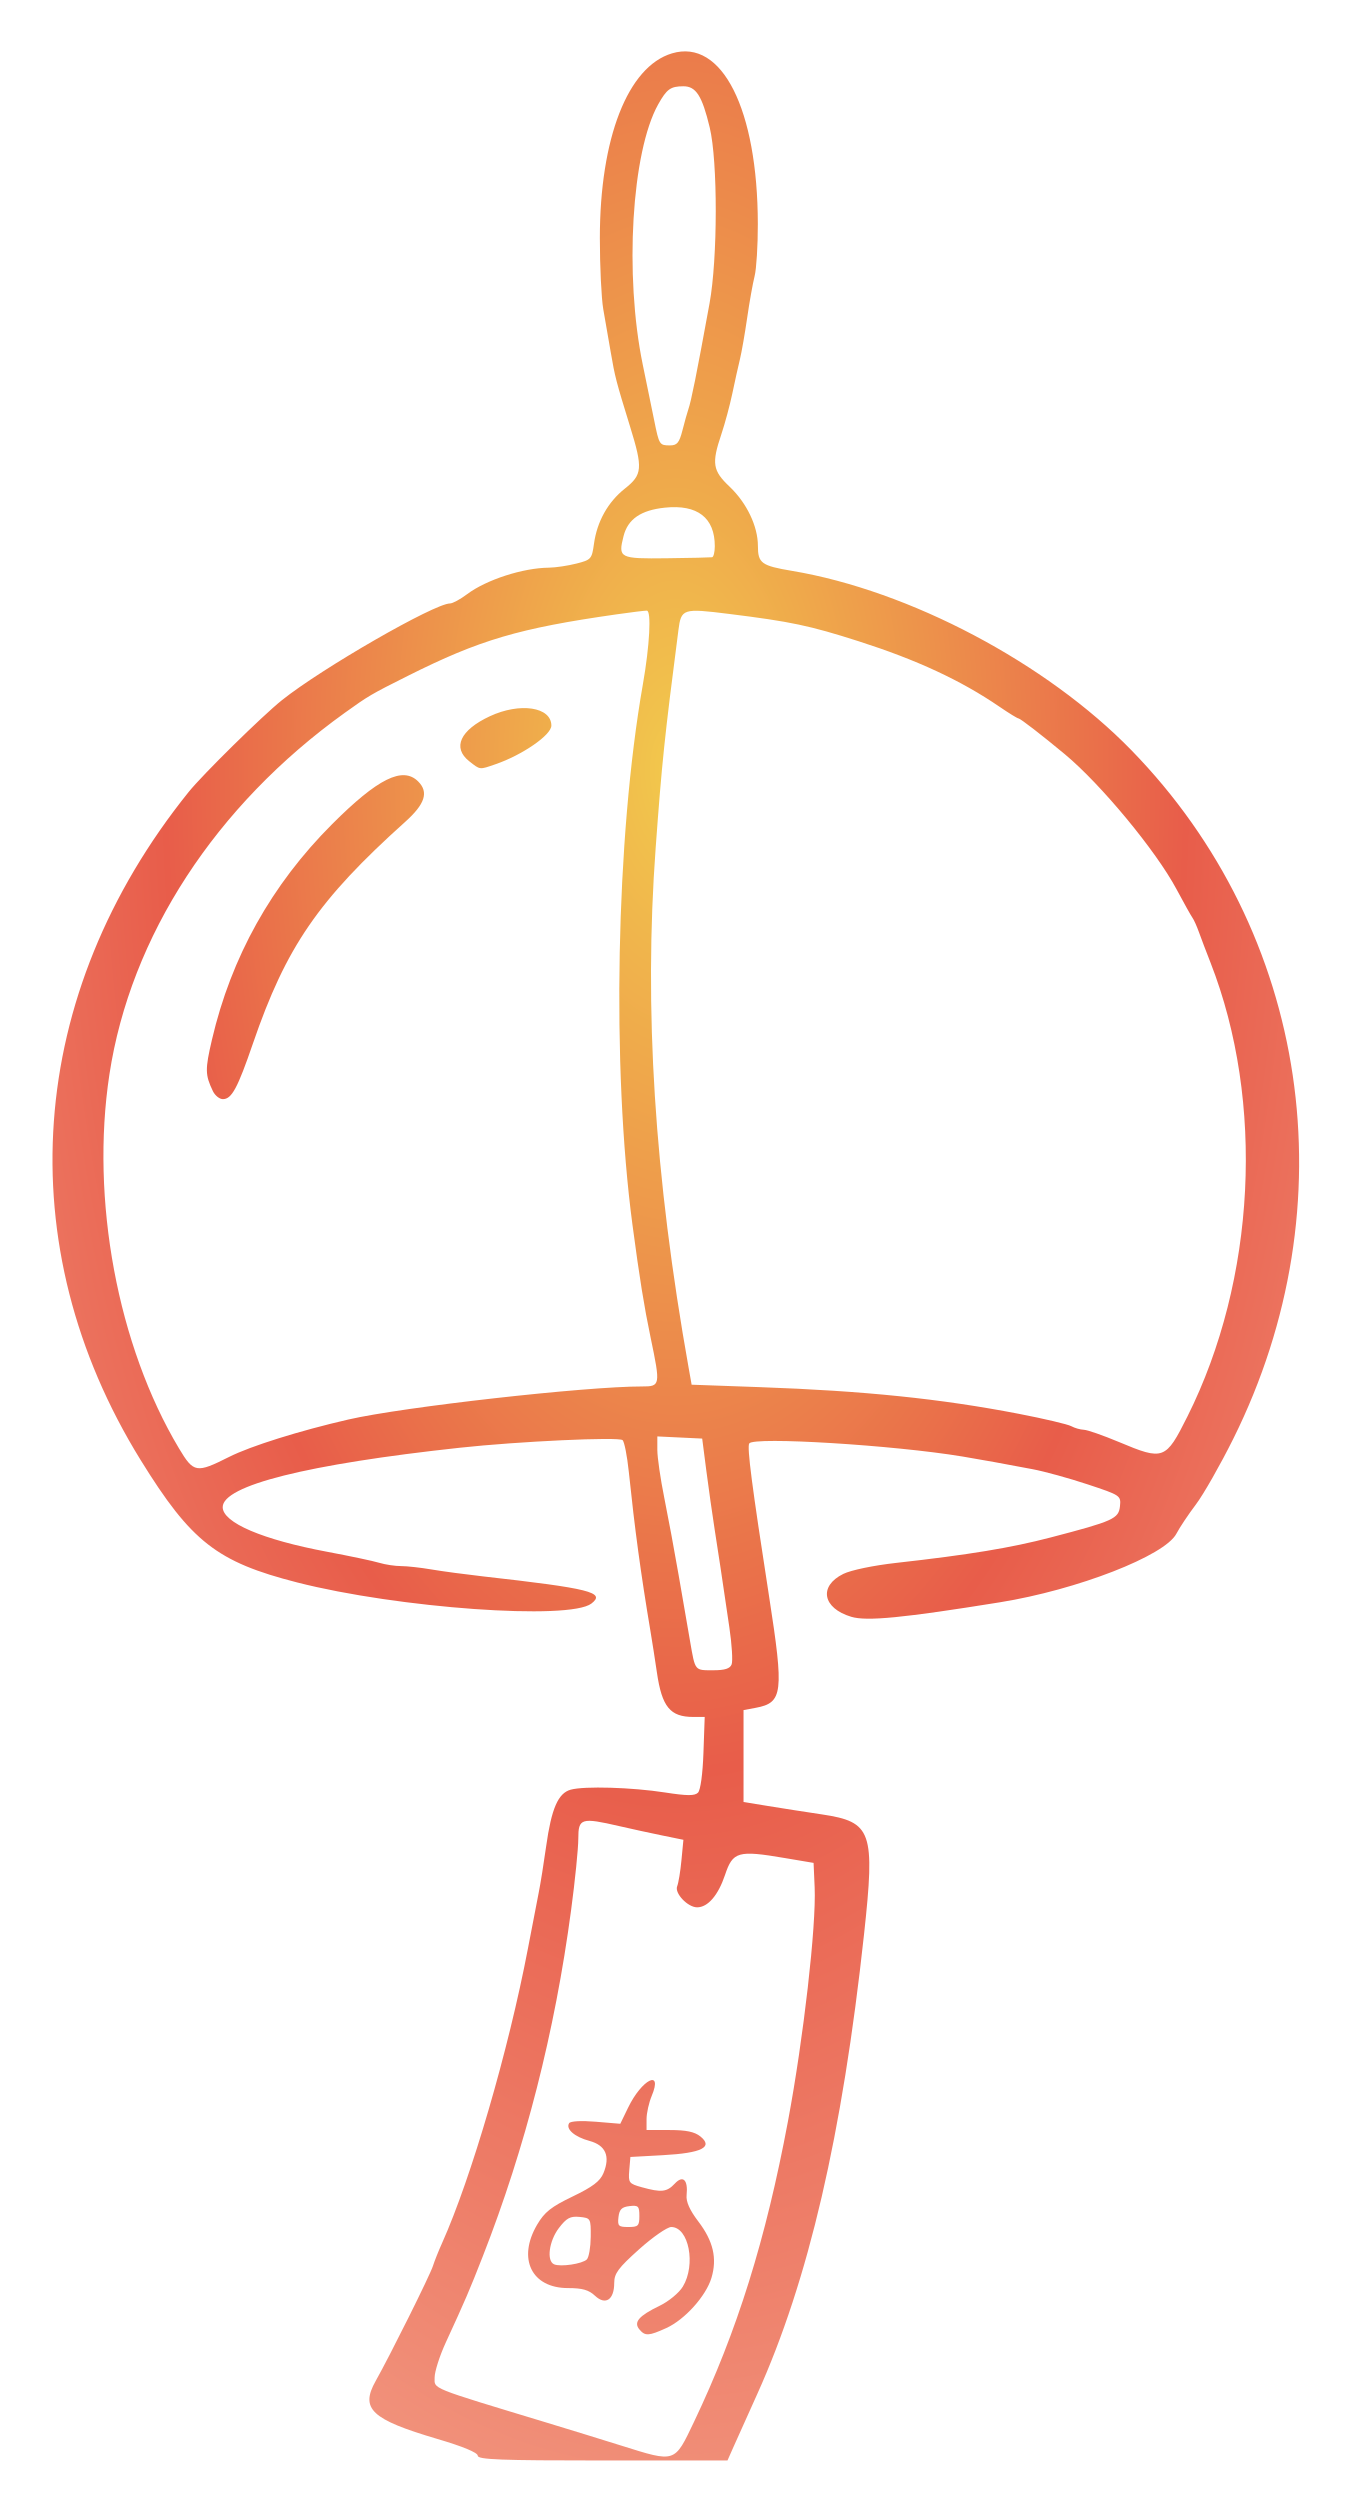
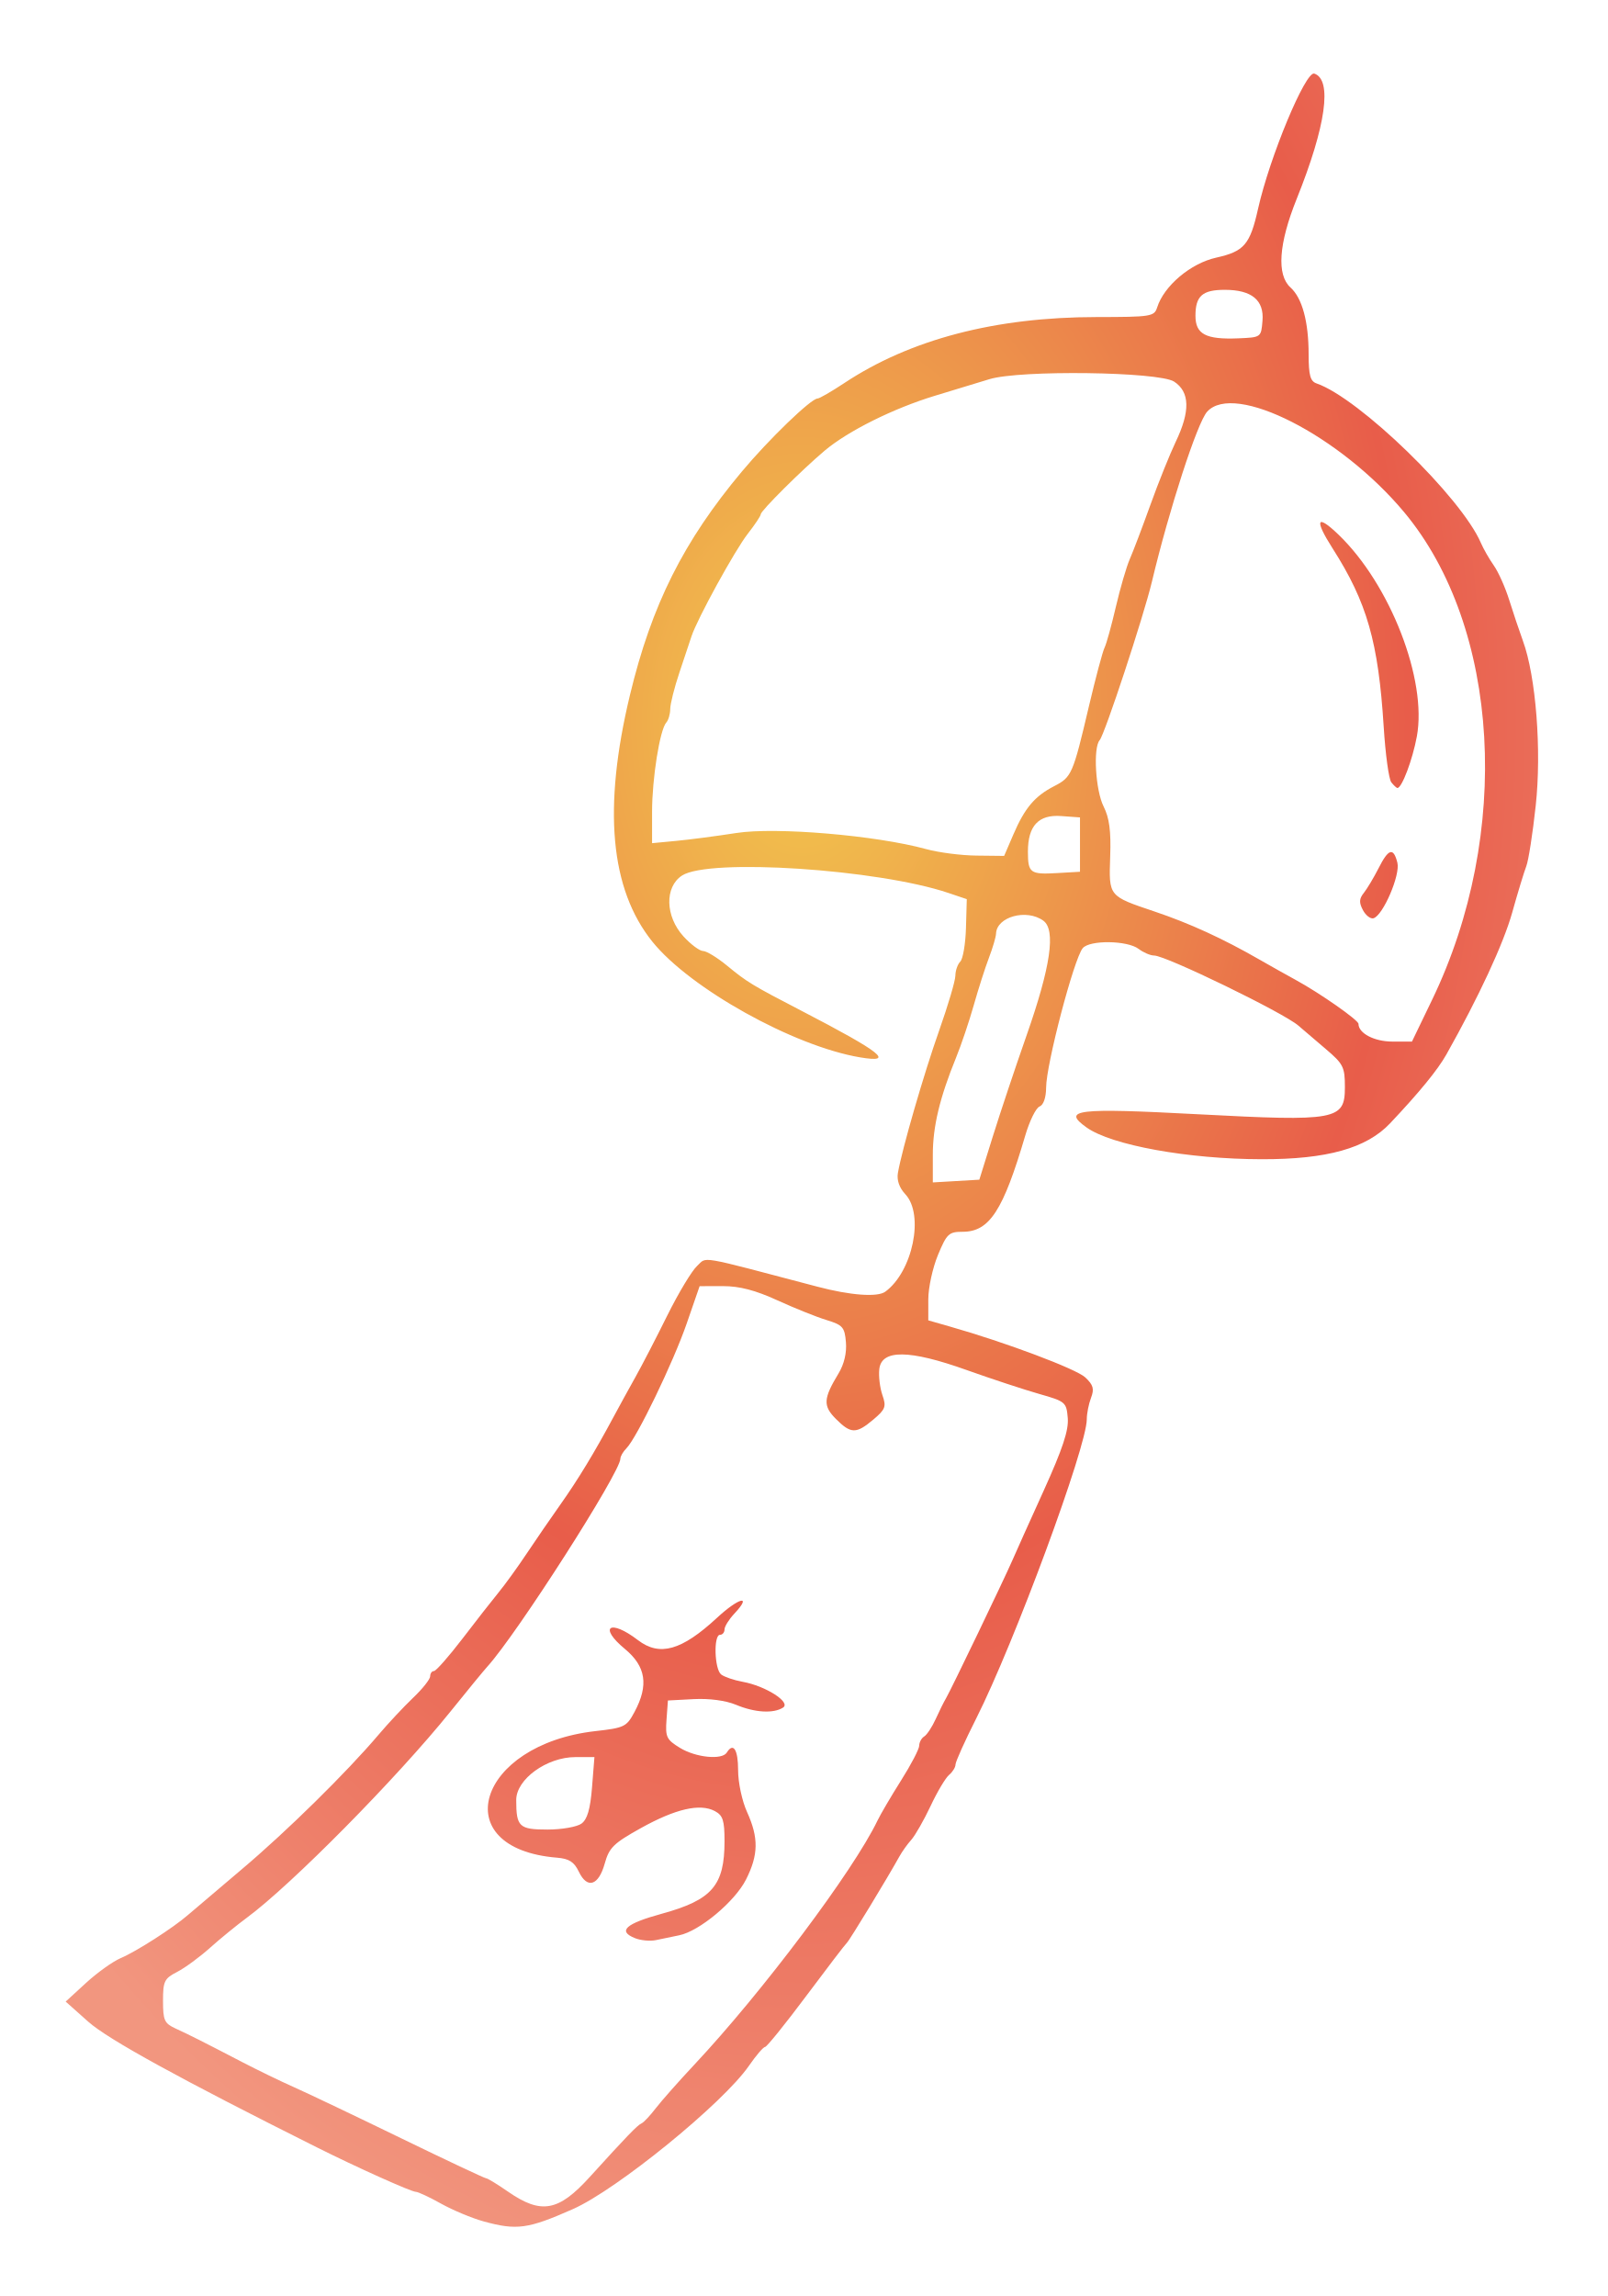
- <svg xmlns="http://www.w3.org/2000/svg" viewBox="24 25 375 696">
+ <svg xmlns="http://www.w3.org/2000/svg" viewBox="30 50 355 507">
  <defs>
    <radialGradient id="fw-icon-grad" cx="50%" cy="30%" r="75%">
      <stop offset="0%" stop-color="#F2C94C" />
      <stop offset="55%" stop-color="#E85D4A" />
      <stop offset="100%" stop-color="#F2967F" />
    </radialGradient>
  </defs>
-   <path d="M 157.00 708.66 C 157.00 707.81 152.85 706.09 145.75 704.00 C 127.35 698.57 124.22 695.62 128.59 687.86 C 132.63 680.68 143.77 658.32 144.54 655.82 C 144.94 654.55 146.07 651.70 147.06 649.50 C 155.21 631.34 165.57 595.81 170.97 567.50 C 172.12 561.45 173.47 554.48 173.96 552.00 C 174.46 549.52 175.40 543.67 176.05 539.00 C 177.52 528.50 179.38 524.22 182.87 523.25 C 186.67 522.20 199.93 522.59 209.17 524.03 C 215.29 524.98 217.41 524.99 218.32 524.08 C 219.02 523.39 219.64 518.83 219.84 512.95 L 220.19 503.00 L 217.03 503.00 C 210.56 503.00 208.28 500.21 206.88 490.60 C 206.39 487.24 205.58 482.02 205.07 479.00 C 202.38 462.96 200.73 450.78 199.05 434.67 C 198.60 430.36 197.83 426.43 197.34 425.94 C 196.37 424.97 168.26 426.28 152.00 428.05 C 109.52 432.66 86.00 438.55 86.00 444.59 C 86.00 448.92 97.10 453.65 115.15 457.03 C 121.39 458.20 127.88 459.57 129.57 460.08 C 131.26 460.59 134.00 461.00 135.65 461.00 C 137.31 461.00 141.10 461.42 144.08 461.93 C 147.06 462.44 153.55 463.31 158.50 463.87 C 188.32 467.23 192.67 468.32 188.66 471.42 C 182.58 476.14 134.81 472.72 106.76 465.56 C 84.41 459.85 77.23 454.24 63.17 431.50 C 26.21 371.72 31.22 301.80 76.51 245.50 C 80.43 240.63 96.99 224.33 102.50 219.92 C 113.61 211.04 144.96 193.00 149.29 193.00 C 150.02 193.00 152.16 191.84 154.06 190.41 C 159.39 186.41 169.55 183.11 176.81 183.04 C 178.63 183.02 182.06 182.51 184.43 181.91 C 188.56 180.87 188.78 180.63 189.36 176.41 C 190.21 170.20 193.25 164.76 197.96 161.03 C 202.86 157.15 203.01 155.42 199.43 143.82 C 195.48 131.01 195.21 129.95 194.02 123.00 C 193.41 119.42 192.48 114.06 191.95 111.08 C 191.43 108.10 191.00 99.20 191.00 91.29 C 191.00 63.48 198.78 43.54 211.07 39.86 C 225.01 35.68 234.93 55.40 234.98 87.38 C 234.99 93.37 234.59 99.90 234.08 101.88 C 233.58 103.87 232.64 109.10 232.01 113.50 C 231.37 117.90 230.47 123.08 230.00 125.00 C 229.53 126.92 228.58 131.20 227.89 134.50 C 227.20 137.80 225.82 142.93 224.82 145.91 C 222.08 154.04 222.40 156.02 227.12 160.49 C 231.88 165.00 235.00 171.52 235.00 176.96 C 235.00 181.79 235.96 182.50 244.50 183.93 C 277.21 189.42 315.35 209.58 339.00 233.88 C 388.54 284.75 399.73 360.39 367.36 425.53 C 363.74 432.81 359.05 441.04 356.94 443.84 C 354.83 446.63 352.39 450.29 351.52 451.96 C 348.34 458.11 323.91 467.61 302.37 471.08 C 275.36 475.43 265.31 476.41 261.00 475.12 C 252.99 472.72 251.85 466.60 258.77 463.18 C 260.92 462.12 267.16 460.82 273.50 460.11 C 293.79 457.84 305.43 455.92 316.50 453.03 C 333.98 448.47 335.45 447.80 335.80 444.32 C 336.10 441.38 335.95 441.28 326.80 438.25 C 321.69 436.55 314.80 434.65 311.50 434.03 C 304.08 432.61 296.61 431.26 292.00 430.50 C 272.84 427.32 233.79 424.92 232.59 426.85 C 231.94 427.91 233.29 438.36 238.12 469.50 C 242.28 496.31 241.96 499.03 234.43 500.45 L 231.00 501.09 L 231.00 513.89 L 231.00 526.68 L 237.75 527.78 C 241.46 528.39 248.25 529.45 252.82 530.13 C 266.75 532.22 267.66 534.82 264.55 563.50 C 258.48 619.42 249.08 659.90 234.82 691.50 C 232.09 697.55 229.11 704.19 228.19 706.25 L 226.53 710.00 L 191.76 710.00 C 163.34 710.00 157.00 709.76 157.00 708.66 Z M 217.21 699.25 C 229.22 674.05 237.21 648.49 243.38 615.50 C 247.70 592.44 251.27 561.17 250.80 550.46 L 250.50 543.63 L 242.50 542.28 C 229.44 540.06 228.02 540.47 225.84 547.00 C 223.94 552.66 221.06 556.00 218.08 556.00 C 215.47 556.00 211.75 552.08 212.52 550.15 C 212.89 549.24 213.43 545.96 213.72 542.85 L 214.26 537.20 L 208.38 536.00 C 205.15 535.34 199.77 534.17 196.44 533.40 C 185.79 530.94 185.00 531.18 185.00 536.88 C 185.00 539.57 184.10 548.53 182.99 556.80 C 178.48 590.64 170.25 622.91 158.42 653.13 C 154.70 662.65 153.58 665.26 148.08 677.21 C 146.39 680.90 145.00 685.25 145.00 686.89 C 145.00 690.17 143.25 689.47 176.00 699.40 C 182.32 701.32 191.78 704.23 197.00 705.87 C 212.14 710.62 211.73 710.75 217.21 699.25 Z M 202.00 673.50 C 200.33 671.49 201.83 669.74 207.68 666.91 C 210.16 665.71 213.05 663.33 214.09 661.61 C 217.81 655.52 215.77 645.00 210.87 645.00 C 209.76 645.00 205.74 647.79 201.93 651.20 C 196.12 656.41 195.00 657.92 195.00 660.58 C 195.00 665.26 192.57 666.88 189.66 664.15 C 187.92 662.51 186.11 662.00 182.11 662.00 C 171.98 662.00 167.99 653.81 173.53 644.36 C 175.59 640.85 177.42 639.39 183.41 636.51 C 188.99 633.83 191.07 632.25 192.00 630.01 C 193.95 625.30 192.63 622.25 188.11 621.03 C 183.97 619.92 181.44 617.72 182.44 616.10 C 182.80 615.52 185.82 615.35 189.87 615.69 L 196.69 616.26 L 198.87 611.76 C 202.70 603.85 208.61 600.91 205.44 608.49 C 204.65 610.39 204.00 613.30 204.00 614.97 L 204.00 618.00 L 210.39 618.00 C 215.04 618.00 217.38 618.49 218.99 619.79 C 222.66 622.76 219.38 624.41 208.60 625.00 L 199.50 625.50 L 199.19 629.19 C 198.90 632.69 199.07 632.93 202.69 633.93 C 208.13 635.44 209.67 635.27 211.86 632.92 C 214.15 630.46 215.60 631.87 215.15 636.15 C 214.96 637.95 216.02 640.31 218.39 643.43 C 222.57 648.90 223.70 653.72 222.07 659.16 C 220.55 664.22 214.64 670.79 209.50 673.13 C 204.60 675.36 203.59 675.41 202.00 673.50 Z M 187.37 654.03 C 187.95 653.45 188.43 650.63 188.46 647.74 C 188.50 642.58 188.45 642.50 185.34 642.19 C 182.75 641.94 181.73 642.49 179.59 645.29 C 176.85 648.89 176.11 654.44 178.25 655.38 C 180.04 656.17 186.14 655.26 187.37 654.03 Z M 202.00 641.93 C 202.00 639.18 201.72 638.90 199.25 639.18 C 197.09 639.43 196.43 640.09 196.18 642.25 C 195.90 644.72 196.18 645.00 198.93 645.00 C 201.69 645.00 202.00 644.69 202.00 641.93 Z M 227.69 488.36 C 228.04 487.45 227.76 482.84 227.06 478.11 C 224.71 462.12 224.17 458.52 222.99 451.00 C 222.35 446.88 221.29 439.45 220.65 434.50 L 219.49 425.50 L 213.25 425.20 L 207.00 424.90 L 207.00 428.67 C 207.00 430.74 207.87 436.72 208.93 441.97 C 209.99 447.21 211.79 456.90 212.93 463.50 C 214.07 470.10 215.51 478.43 216.13 482.00 C 217.57 490.30 217.34 490.00 222.59 490.00 C 225.82 490.00 227.24 489.54 227.69 488.36 Z M 87.82 430.59 C 93.80 427.58 107.36 423.33 121.00 420.19 C 136.21 416.69 187.09 410.97 202.75 410.99 C 207.85 411.00 207.91 410.70 205.14 397.43 C 203.31 388.67 202.07 380.95 200.08 366.00 C 194.25 322.11 195.48 258.16 202.98 215.50 C 204.87 204.75 205.39 195.00 204.07 195.00 C 203.42 195.00 199.65 195.46 195.69 196.03 C 168.38 199.93 157.59 203.11 137.50 213.18 C 127.26 218.31 126.58 218.72 120.00 223.44 C 84.00 249.27 60.32 285.65 54.46 324.13 C 49.16 358.95 56.74 399.65 73.84 428.25 C 77.93 435.08 78.66 435.20 87.82 430.59 Z M 354.57 419.37 C 373.64 381.25 376.16 331.77 361.01 293.00 C 359.82 289.98 358.37 286.15 357.78 284.50 C 357.19 282.85 356.38 281.05 355.98 280.50 C 355.58 279.95 353.57 276.35 351.51 272.50 C 345.81 261.84 330.51 243.35 320.49 235.01 C 314.06 229.66 308.03 225.00 307.53 225.00 C 307.24 225.00 304.87 223.54 302.25 221.75 C 291.52 214.41 279.23 208.70 263.00 203.51 C 249.35 199.15 244.19 198.06 227.00 195.92 C 214.04 194.30 213.64 194.43 212.86 200.51 C 209.00 230.34 208.28 237.22 206.54 261.00 C 203.24 305.95 206.18 352.30 215.75 406.00 L 216.55 410.50 L 235.53 411.18 C 264.56 412.21 285.84 414.40 307.50 418.58 C 314.65 419.96 321.28 421.52 322.24 422.05 C 323.19 422.57 324.77 423.02 325.74 423.05 C 326.71 423.07 331.10 424.61 335.50 426.45 C 347.94 431.67 348.52 431.46 354.57 419.37 Z M 83.26 328.75 C 81.10 324.23 81.07 322.77 83.01 314.44 C 88.38 291.42 99.60 271.31 116.47 254.44 C 129.19 241.71 136.13 238.27 140.43 242.57 C 143.40 245.55 142.34 248.84 136.79 253.82 C 112.62 275.54 103.66 288.58 94.42 315.50 C 90.14 327.97 88.51 331.00 86.05 331.00 C 85.11 331.00 83.85 329.99 83.26 328.75 Z M 154.63 236.93 C 149.85 233.16 152.10 228.26 160.38 224.40 C 168.78 220.49 177.50 221.81 177.50 227.01 C 177.50 229.62 169.42 235.20 161.93 237.77 C 157.40 239.33 157.74 239.37 154.63 236.93 Z M 222.25 180.14 C 222.66 180.06 223.00 178.68 223.00 177.07 C 223.00 169.13 218.17 165.39 209.12 166.33 C 202.44 167.02 198.80 169.51 197.60 174.24 C 196.04 180.38 196.44 180.58 209.64 180.42 C 216.16 180.34 221.84 180.21 222.25 180.14 Z M 214.01 144.75 C 214.61 142.41 215.33 139.82 215.62 139.00 C 216.45 136.61 217.88 129.47 221.53 109.50 C 223.82 96.98 223.85 69.99 221.59 60.51 C 219.47 51.67 217.77 49.00 214.23 49.02 C 210.67 49.04 209.64 49.78 207.24 54.05 C 199.84 67.29 197.80 101.56 202.94 126.50 C 204.08 132.00 205.51 138.97 206.12 142.00 C 207.50 148.86 207.59 149.00 210.52 149.00 C 212.51 149.00 213.11 148.27 214.01 144.75 Z" fill="url(#fw-icon-grad)" fill-rule="evenodd" />
+   <path d="M 136.81 540.53 C 134.23 539.82 130.01 538.06 127.43 536.62 C 124.86 535.18 122.33 534.00 121.83 534.00 C 120.83 534.00 108.81 528.60 100.00 524.19 C 69.85 509.11 53.86 500.33 49.50 496.44 L 44.50 491.99 L 49.00 487.86 C 51.48 485.59 54.93 483.12 56.67 482.38 C 60.09 480.94 68.25 475.70 71.50 472.87 C 72.60 471.91 77.93 467.39 83.35 462.81 C 93.25 454.46 106.55 441.38 113.65 433.00 C 115.75 430.52 119.16 426.88 121.23 424.90 C 123.31 422.93 125.00 420.79 125.00 420.15 C 125.00 419.52 125.37 419.00 125.83 419.00 C 126.28 419.00 129.09 415.81 132.08 411.91 C 135.06 408.01 138.67 403.39 140.09 401.66 C 141.52 399.92 144.34 396.02 146.35 393.00 C 148.37 389.98 151.70 385.12 153.76 382.22 C 157.64 376.74 161.28 370.74 165.43 363.00 C 166.76 360.52 168.98 356.48 170.37 354.00 C 171.76 351.52 174.91 345.44 177.37 340.47 C 179.83 335.51 182.79 330.60 183.93 329.56 C 186.23 327.48 183.50 327.01 210.50 334.12 C 217.80 336.05 223.79 336.49 225.50 335.23 C 231.56 330.80 234.15 318.21 229.93 313.71 C 228.60 312.29 228.01 310.61 228.29 309.00 C 229.21 303.72 234.03 287.07 237.42 277.50 C 239.36 272.00 240.97 266.58 240.98 265.45 C 240.99 264.32 241.48 262.92 242.07 262.33 C 242.65 261.75 243.22 258.41 243.32 254.91 L 243.50 248.55 L 239.50 247.20 C 223.91 241.92 186.52 239.47 180.61 243.34 C 176.74 245.87 176.90 252.36 180.94 256.78 C 182.56 258.55 184.51 260.00 185.26 260.00 C 186.02 260.00 188.41 261.46 190.58 263.25 C 194.97 266.87 196.15 267.58 206.95 273.18 C 224.75 282.41 227.76 284.81 219.91 283.48 C 205.23 281.00 182.37 268.26 174.06 257.93 C 164.74 246.33 163.11 228.46 169.11 203.50 C 173.90 183.56 180.94 169.52 193.86 154.09 C 199.82 146.97 209.12 138.00 210.54 138.00 C 210.96 138.00 213.59 136.48 216.40 134.62 C 230.99 124.94 249.76 120.02 272.18 120.01 C 284.21 120.00 284.90 119.89 285.54 117.89 C 287.05 113.12 292.92 108.16 298.55 106.90 C 304.78 105.51 306.05 104.02 307.83 96.08 C 310.38 84.69 318.32 65.61 320.24 66.25 C 324.26 67.59 322.83 77.80 316.37 93.88 C 312.37 103.82 311.89 110.68 314.99 113.49 C 317.58 115.83 318.99 121.05 318.99 128.28 C 319.00 132.89 319.36 134.19 320.75 134.67 C 330.15 137.91 352.70 159.80 357.03 169.88 C 357.59 171.19 358.88 173.44 359.89 174.88 C 360.91 176.32 362.43 179.75 363.29 182.50 C 364.15 185.25 365.51 189.30 366.31 191.50 C 369.19 199.35 370.47 215.72 369.14 227.91 C 368.48 234.04 367.54 240.05 367.06 241.27 C 366.58 242.50 365.18 247.10 363.95 251.50 C 362.03 258.36 356.58 270.11 349.40 282.87 C 347.48 286.27 343.45 291.20 336.98 298.05 C 331.78 303.56 323.03 306.01 308.64 305.98 C 292.40 305.96 275.46 302.89 269.96 298.97 C 264.40 295.01 267.70 294.62 294.60 296.05 C 325.20 297.67 327.00 297.34 327.00 290.08 C 327.00 285.61 326.67 284.95 322.75 281.62 C 320.41 279.63 317.70 277.31 316.72 276.47 C 313.39 273.60 287.45 261.00 284.88 261.00 C 284.05 261.00 282.51 260.34 281.44 259.53 C 278.94 257.64 270.62 257.54 269.10 259.38 C 267.16 261.72 261.04 285.03 261.02 290.14 C 261.01 292.37 260.44 294.00 259.57 294.34 C 258.78 294.64 257.37 297.50 256.43 300.69 C 251.53 317.36 248.51 322.00 242.58 322.00 C 239.54 322.00 239.09 322.42 237.13 327.13 C 235.96 329.96 235.00 334.36 235.00 336.92 L 235.00 341.56 L 239.75 342.92 C 252.07 346.42 267.67 352.29 269.66 354.15 C 271.44 355.82 271.69 356.70 270.93 358.68 C 270.42 360.03 270.00 362.15 270.00 363.40 C 270.00 369.50 253.98 412.83 245.57 429.50 C 243.07 434.45 241.02 439.01 241.01 439.63 C 241.01 440.25 240.37 441.28 239.60 441.92 C 238.83 442.56 236.98 445.65 235.51 448.79 C 234.03 451.93 232.11 455.29 231.25 456.26 C 230.38 457.22 229.19 458.90 228.59 459.99 C 226.06 464.57 217.57 478.54 217.03 479.00 C 216.71 479.27 212.66 484.56 208.04 490.75 C 203.42 496.94 199.33 502.00 198.96 502.00 C 198.58 502.00 196.97 503.88 195.39 506.17 C 189.67 514.45 166.21 533.54 156.50 537.82 C 146.57 542.21 144.12 542.54 136.81 540.53 Z M 160.21 530.75 C 168.47 521.65 170.79 519.24 171.72 518.85 C 172.17 518.66 173.58 517.15 174.85 515.50 C 176.12 513.85 179.94 509.54 183.33 505.92 C 198.40 489.84 218.48 463.08 223.79 452.00 C 224.45 450.62 226.79 446.64 228.99 443.15 C 231.20 439.66 233.00 436.20 233.00 435.46 C 233.00 434.72 233.50 433.81 234.10 433.44 C 234.71 433.06 235.84 431.35 236.62 429.63 C 237.39 427.91 238.43 425.82 238.92 425.00 C 239.97 423.23 251.70 398.84 253.59 394.50 C 254.30 392.85 257.41 385.93 260.50 379.13 C 264.66 369.94 266.03 365.82 265.80 363.14 C 265.51 359.64 265.31 359.46 259.50 357.81 C 256.20 356.87 249.00 354.50 243.50 352.54 C 230.82 348.01 224.68 347.94 224.18 352.32 C 224.00 353.87 224.31 356.44 224.86 358.04 C 225.76 360.62 225.55 361.20 222.86 363.47 C 219.07 366.66 217.91 366.64 214.62 363.35 C 211.71 360.44 211.80 358.86 215.18 353.28 C 216.42 351.23 217.01 348.73 216.81 346.39 C 216.53 343.06 216.12 342.59 212.50 341.48 C 210.30 340.81 205.42 338.85 201.66 337.13 C 196.81 334.91 193.31 334.00 189.66 334.00 L 184.50 334.01 L 181.65 342.25 C 178.68 350.85 170.62 367.52 168.33 369.82 C 167.60 370.55 167.00 371.58 167.00 372.12 C 167.00 375.11 144.13 410.86 137.64 418.00 C 136.89 418.82 133.19 423.32 129.43 428.00 C 117.58 442.70 94.31 466.25 84.50 473.48 C 82.30 475.10 78.64 478.09 76.36 480.13 C 74.09 482.16 70.83 484.56 69.11 485.44 C 66.28 486.90 66.00 487.49 66.00 491.86 C 66.00 496.13 66.31 496.80 68.75 497.92 C 71.82 499.33 74.70 500.78 83.53 505.37 C 86.84 507.09 92.01 509.60 95.03 510.94 C 98.04 512.28 108.66 517.34 118.63 522.19 C 128.60 527.03 137.02 531.00 137.34 531.00 C 137.67 531.00 139.86 532.34 142.21 533.97 C 149.51 539.02 153.32 538.34 160.21 530.75 Z M 170.17 477.96 C 166.35 476.40 168.16 474.78 176.18 472.58 C 187.26 469.53 190.00 466.36 190.00 456.58 C 190.00 451.97 189.65 450.88 187.86 449.92 C 184.59 448.18 179.22 449.41 171.58 453.65 C 165.49 457.04 164.53 457.98 163.55 461.49 C 162.19 466.40 159.68 467.19 157.83 463.31 C 156.79 461.14 155.69 460.43 152.99 460.21 C 128.31 458.19 135.31 435.20 161.51 432.26 C 167.90 431.54 168.37 431.31 170.13 428.02 C 173.29 422.12 172.65 417.97 168.00 414.12 C 162.06 409.21 164.70 407.43 170.88 412.17 C 175.67 415.84 180.53 414.47 188.32 407.26 C 193.17 402.76 196.21 402.02 192.17 406.32 C 190.98 407.59 190.00 409.16 190.00 409.81 C 190.00 410.47 189.55 411.00 189.00 411.00 C 187.55 411.00 187.77 418.57 189.25 419.75 C 189.94 420.29 192.07 421.02 194.00 421.37 C 199.09 422.29 204.75 425.91 202.92 427.07 C 200.78 428.43 196.68 428.18 192.54 426.45 C 190.26 425.50 186.66 425.02 183.17 425.20 L 177.50 425.50 L 177.19 429.73 C 176.91 433.59 177.18 434.14 180.19 435.98 C 183.69 438.11 189.46 438.68 190.50 437.00 C 191.94 434.67 193.00 436.33 193.00 440.89 C 193.00 443.63 193.87 447.70 194.98 450.14 C 197.56 455.83 197.50 459.58 194.75 465.03 C 192.29 469.91 184.43 476.46 179.98 477.35 C 178.47 477.66 176.17 478.13 174.87 478.41 C 173.56 478.69 171.45 478.49 170.17 477.96 Z M 158.41 452.69 C 159.70 451.74 160.35 449.53 160.74 444.69 L 161.27 438.00 L 157.07 438.00 C 150.75 438.00 144.00 442.89 144.00 447.47 C 144.00 453.40 144.64 454.00 150.92 454.00 C 154.05 454.00 157.42 453.41 158.41 452.69 Z M 249.23 301.00 C 250.86 295.77 254.24 285.65 256.75 278.50 C 262.02 263.47 263.20 255.35 260.41 253.31 C 256.71 250.61 250.08 252.43 249.96 256.18 C 249.93 256.91 249.23 259.30 248.39 261.50 C 247.55 263.70 246.04 268.43 245.03 272.00 C 244.02 275.57 242.27 280.75 241.15 283.50 C 237.52 292.40 236.00 298.75 236.00 304.99 L 236.00 311.10 L 241.13 310.80 L 246.27 310.50 L 249.23 301.00 Z M 346.27 270.75 C 363.94 234.13 361.31 188.51 340.07 163.08 C 325.95 146.18 302.59 134.27 296.58 140.91 C 294.41 143.31 288.22 162.35 284.37 178.50 C 282.54 186.15 273.95 212.20 272.84 213.45 C 271.37 215.12 271.93 224.56 273.72 228.10 C 274.98 230.60 275.37 233.50 275.17 239.09 C 274.87 248.00 274.74 247.83 285.00 251.29 C 292.71 253.89 300.05 257.25 308.09 261.87 C 310.61 263.31 314.21 265.34 316.09 266.36 C 321.47 269.29 330.00 275.26 330.00 276.09 C 330.00 278.17 333.50 280.00 337.48 280.00 L 341.81 280.00 L 346.27 270.75 Z M 330.99 250.98 C 330.10 249.32 330.14 248.46 331.18 247.17 C 331.91 246.25 333.37 243.81 334.42 241.75 C 336.63 237.37 337.72 237.04 338.59 240.50 C 339.27 243.20 335.43 252.13 333.32 252.77 C 332.67 252.96 331.62 252.16 330.99 250.98 Z M 268.50 236.50 L 268.50 230.50 L 264.34 230.20 C 259.35 229.83 257.00 232.35 257.00 238.06 C 257.00 242.78 257.50 243.14 263.46 242.79 L 268.50 242.50 L 268.50 236.50 Z M 253.80 234.24 C 256.31 228.41 258.51 225.81 262.79 223.60 C 266.67 221.61 266.93 221.00 270.46 206.00 C 271.95 199.68 273.51 193.82 273.93 193.00 C 274.34 192.18 275.46 188.12 276.42 184.00 C 277.38 179.88 278.76 175.15 279.48 173.50 C 280.21 171.85 282.26 166.45 284.04 161.50 C 285.82 156.55 288.34 150.28 289.64 147.56 C 292.88 140.80 292.77 136.55 289.29 134.27 C 285.93 132.07 255.25 131.66 248.50 133.73 C 246.30 134.40 240.90 136.05 236.50 137.38 C 227.31 140.17 217.30 145.15 212.13 149.50 C 207.08 153.76 198.00 162.79 198.00 163.56 C 198.00 163.92 196.71 165.85 195.14 167.86 C 192.31 171.47 183.97 186.66 182.71 190.50 C 182.35 191.60 181.15 195.20 180.04 198.50 C 178.93 201.80 178.02 205.42 178.01 206.55 C 178.01 207.68 177.61 209.03 177.14 209.55 C 175.72 211.13 174.00 221.89 174.00 229.26 L 174.00 236.19 L 179.25 235.69 C 182.14 235.42 188.15 234.64 192.62 233.94 C 201.35 232.58 223.45 234.46 234.50 237.49 C 237.25 238.25 242.26 238.90 245.63 238.93 L 251.75 239.00 L 253.80 234.24 Z M 337.25 222.75 C 336.70 222.06 335.95 216.55 335.57 210.50 C 334.39 191.75 331.89 183.02 324.31 171.14 C 320.19 164.69 320.73 163.39 325.60 168.07 C 337.02 179.06 345.20 200.14 342.89 212.62 C 341.94 217.77 339.59 224.00 338.60 224.00 C 338.40 224.00 337.80 223.44 337.25 222.75 Z M 308.80 120.85 C 309.19 116.28 306.41 114.00 300.48 114.00 C 295.53 114.00 294.00 115.35 294.00 119.73 C 294.00 123.81 296.29 125.01 303.50 124.71 C 308.49 124.50 308.50 124.49 308.80 120.85 Z" fill="url(#fw-icon-grad)" fill-rule="evenodd" />
</svg>
